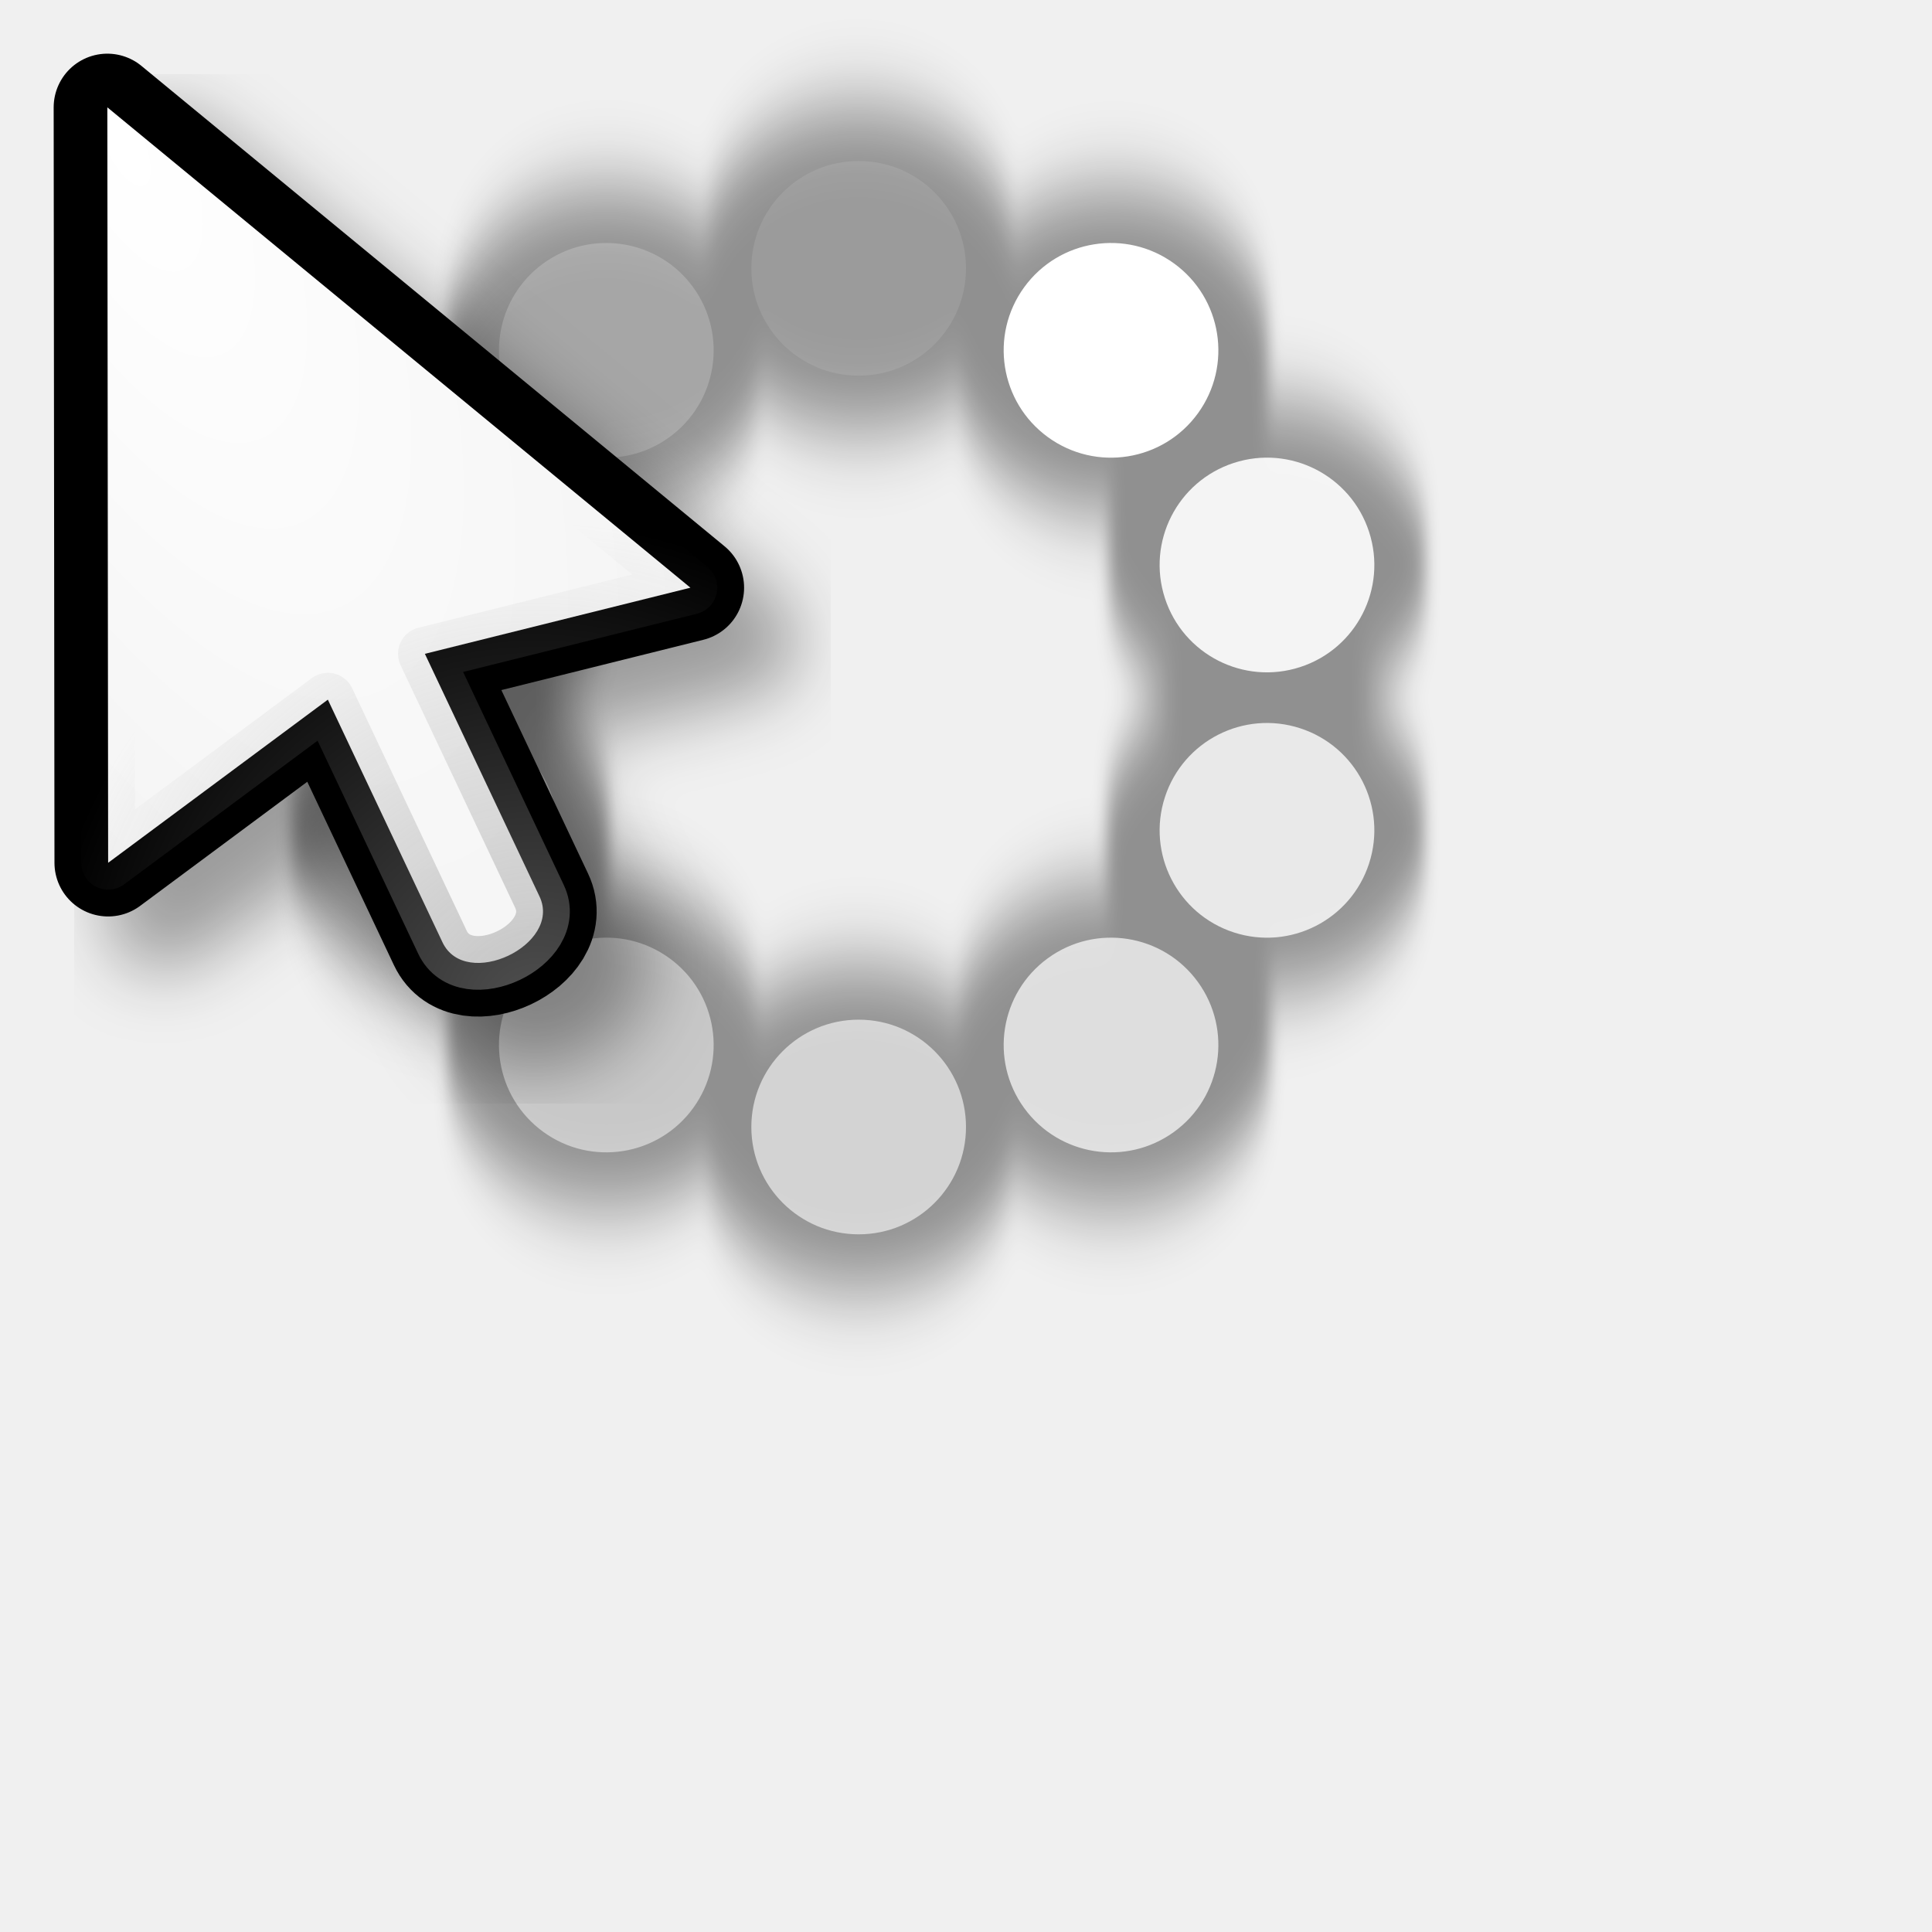
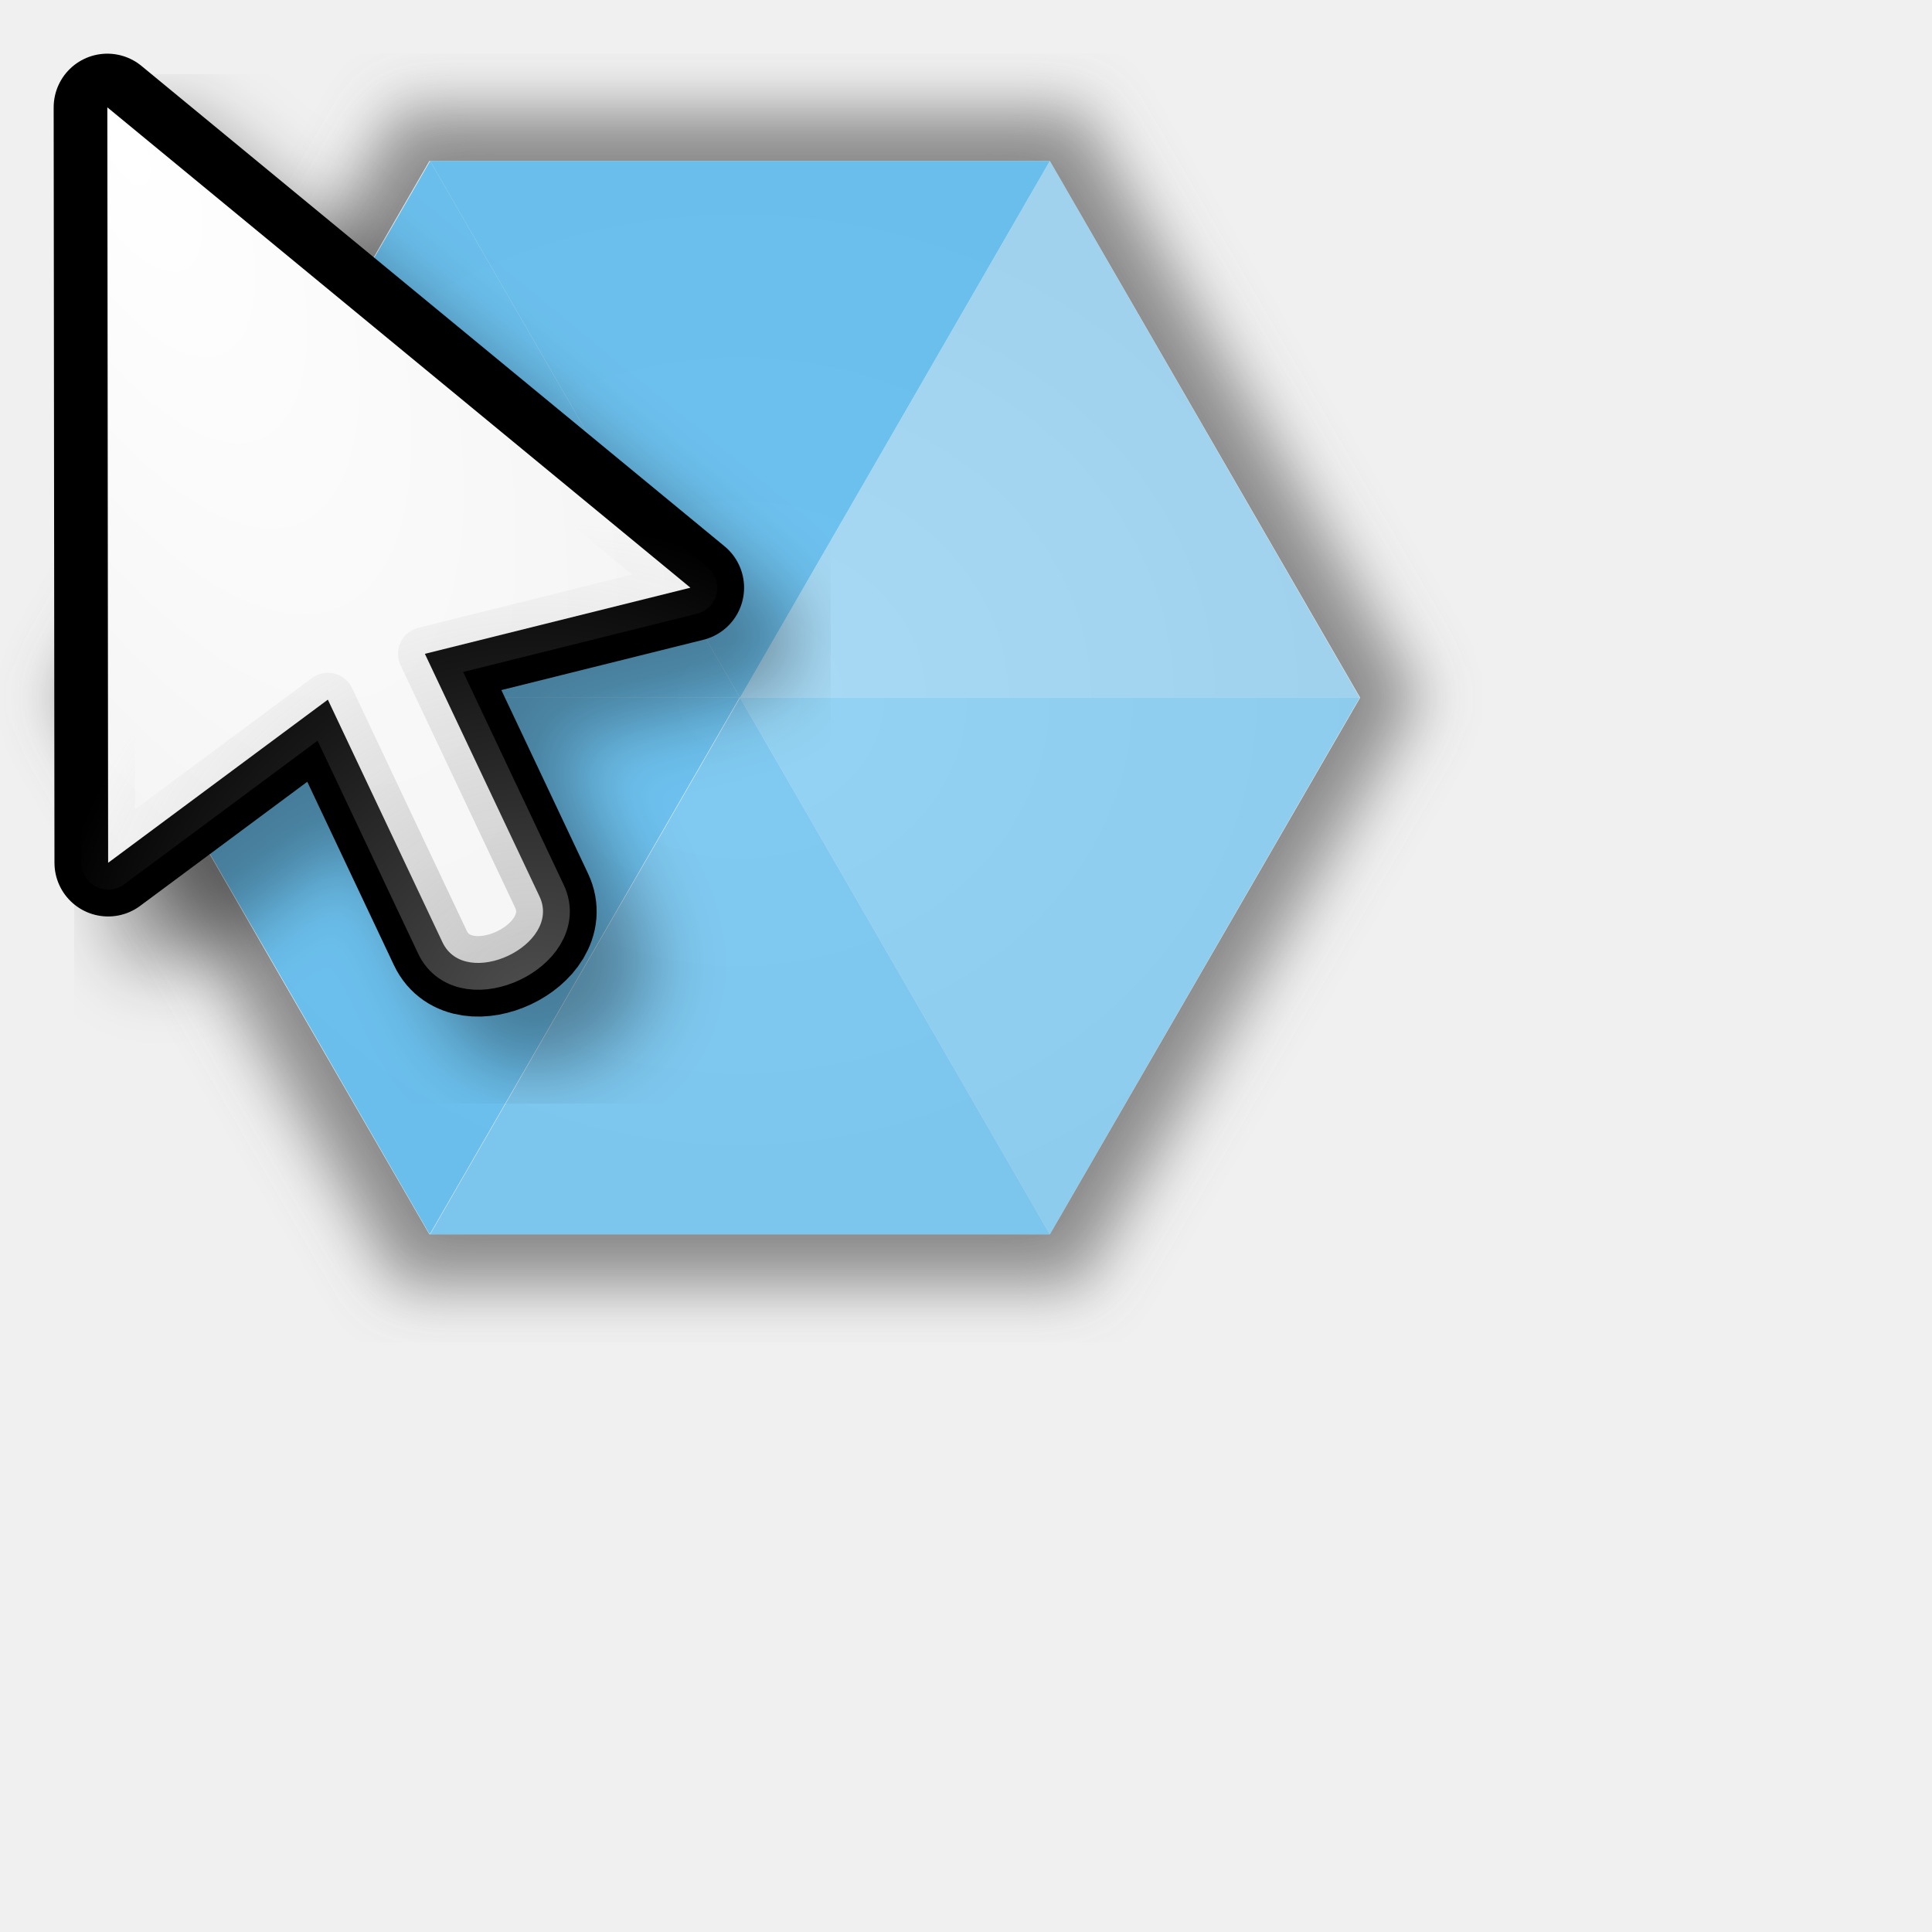
<svg xmlns="http://www.w3.org/2000/svg" xmlns:xlink="http://www.w3.org/1999/xlink" version="1.0" width="36" height="36" id="svg3315">
  <defs id="defs3317">
+     <linearGradient id="linearGradient27505">
+       <stop style="stop-color:#ffffff;stop-opacity:1;" offset="0" id="stop27507" />
+       <stop style="stop-color:#f0f0f0;stop-opacity:1;" offset="1" id="stop27509" />
+     </linearGradient>
    <linearGradient id="linearGradient8348">
      <stop style="stop-color:#ccdcdc;stop-opacity:0;" offset="0" id="stop8350" />
      <stop id="stop8358" offset="0.625" style="stop-color:#ffffff;stop-opacity:1;" />
      <stop id="stop8356" offset="0.781" style="stop-color:#ffffff;stop-opacity:0.196;" />
      <stop style="stop-color:#ffffff;stop-opacity:1;" offset="1" id="stop8352" />
    </linearGradient>
    <linearGradient id="linearGradient4818">
      <stop style="stop-color:#ff6700;stop-opacity:1;" offset="0" id="stop4820" />
      <stop style="stop-color:#69b6ff;stop-opacity:0;" offset="1" id="stop4822" />
    </linearGradient>
    <linearGradient id="linearGradient3815">
      <stop style="stop-color:#0000ff;stop-opacity:1;" offset="0" id="stop3817" />
      <stop style="stop-color:#0000ff;stop-opacity:0;" offset="1" id="stop3819" />
    </linearGradient>
    <linearGradient id="linearGradient3801">
      <stop style="stop-color:#00ff00;stop-opacity:1;" offset="0" id="stop3803" />
      <stop style="stop-color:#00ff00;stop-opacity:0;" offset="1" id="stop3805" />
    </linearGradient>
    <linearGradient id="linearGradient3787">
      <stop style="stop-color:#00ff00;stop-opacity:1;" offset="0" id="stop3789" />
      <stop style="stop-color:#ff0000;stop-opacity:0;" offset="1" id="stop3791" />
    </linearGradient>
    <linearGradient id="linearGradient3779">
      <stop style="stop-color:#000000;stop-opacity:1;" offset="0" id="stop3781" />
      <stop style="stop-color:#323232;stop-opacity:1;" offset="1" id="stop3783" />
    </linearGradient>
    <linearGradient id="linearGradient3772">
      <stop style="stop-color:#323232;stop-opacity:1;" offset="0" id="stop3774" />
      <stop style="stop-color:#000000;stop-opacity:1;" offset="1" id="stop3776" />
    </linearGradient>
    <radialGradient xlink:href="#linearGradient3772" id="radialGradient3778" cx="1.366" cy="0.773" fx="1.366" fy="0.773" r="4.674" gradientUnits="userSpaceOnUse" />
    <linearGradient xlink:href="#linearGradient3779" id="linearGradient3785" x1="22" y1="22" x2="3" y2="3" gradientUnits="userSpaceOnUse" />
    <filter id="filter3982" color-interpolation-filters="sRGB">
      <feGaussianBlur stdDeviation="0.54" id="feGaussianBlur3984" />
    </filter>
-     <radialGradient xlink:href="#linearGradient4458-7-3-61" id="radialGradient3300" gradientUnits="userSpaceOnUse" gradientTransform="matrix(-0.9076119,0.4198102,-1.270628,-2.747044,81.32816,53.96794)" cx="46.2" cy="27.07" fx="46.2" fy="27.07" r="4.13" />
-     <linearGradient id="linearGradient4458-7-3-61">
-       <stop style="stop-color:#323232;stop-opacity:1;" offset="0" id="stop4460-0-1-94" />
-       <stop style="stop-color:#000000;stop-opacity:1;" offset="1" id="stop4462-7-4-6" />
-     </linearGradient>
-     <radialGradient xlink:href="#linearGradient4846-9-9-34" id="radialGradient3297" gradientUnits="userSpaceOnUse" gradientTransform="matrix(0.8377957,-0.3875172,0.6297153,1.361418,-32.42861,-2.762413)" cx="36" cy="23.375" fx="36" fy="23.375" r="6.5" />
-     <linearGradient id="linearGradient4846-9-9-34">
-       <stop style="stop-color:#999999;stop-opacity:0.196;" offset="0" id="stop4848-4-9-7" />
-       <stop id="stop4854-7-0-5" offset="0.5" style="stop-color:#999999;stop-opacity:0;" />
-       <stop style="stop-color:#999999;stop-opacity:0.196;" offset="1" id="stop4856-0-6-5" />
-     </linearGradient>
-     <radialGradient r="6.5" fy="23.375" fx="36" cy="23.375" cx="36" gradientTransform="matrix(0.8377957,-0.3875172,0.6297153,1.361418,-32.42861,-2.762413)" gradientUnits="userSpaceOnUse" id="radialGradient5025" xlink:href="#linearGradient4846-9-9-34" />
-     <radialGradient r="6.5" fy="23.375" fx="36" cy="23.375" cx="36" gradientTransform="matrix(0.8377957,-0.3875172,0.6297153,1.361418,-35.42861,-4.762414)" gradientUnits="userSpaceOnUse" id="radialGradient3297-818" xlink:href="#linearGradient4846-9-9-34-642" />
-     <linearGradient id="linearGradient4846-9-9-34-642">
-       <stop id="stop4420" offset="0" style="stop-color:#787878;stop-opacity:0.059;" />
-       <stop style="stop-color:#787878;stop-opacity:0.255;" offset="0.5" id="stop4422" />
-       <stop id="stop4424" offset="1" style="stop-color:#969696;stop-opacity:0.157;" />
-     </linearGradient>
-     <linearGradient xlink:href="#linearGradient5966" id="linearGradient5972" x1="2" y1="-3" x2="10" y2="14" gradientUnits="userSpaceOnUse" />
-     <linearGradient id="linearGradient5966">
-       <stop style="stop-color:#ffffff;stop-opacity:1;" offset="0" id="stop5968" />
-       <stop style="stop-color:#d7d7d7;stop-opacity:1;" offset="1" id="stop5970" />
-     </linearGradient>
-     <radialGradient xlink:href="#linearGradient4458-7-6-5" id="radialGradient6065" gradientUnits="userSpaceOnUse" gradientTransform="matrix(-1.426794,0.6582382,-2.079424,-4.507351,124.2089,88.60451)" cx="46.2" cy="27.07" fx="46.2" fy="27.07" r="4.13" />
-     <linearGradient id="linearGradient4458-7-6-5">
-       <stop style="stop-color:#ffffff;stop-opacity:1;" offset="0" id="stop4460-0-1-1" />
-       <stop style="stop-color:#d7d7d7;stop-opacity:1;" offset="1" id="stop4462-7-8-6" />
-     </linearGradient>
-     <radialGradient xlink:href="#linearGradient4458-7-6-5-4" id="radialGradient6065-1" gradientUnits="userSpaceOnUse" gradientTransform="matrix(-1.426794,0.6582382,-2.079424,-4.507351,124.2089,88.60451)" cx="46.2" cy="27.07" fx="46.2" fy="27.07" r="4.13" />
-     <linearGradient id="linearGradient4458-7-6-5-4">
-       <stop style="stop-color:#ffffff;stop-opacity:1;" offset="0" id="stop4460-0-1-1-3" />
-       <stop style="stop-color:#d7d7d7;stop-opacity:1;" offset="1" id="stop4462-7-8-6-6" />
-     </linearGradient>
-     <radialGradient xlink:href="#linearGradient4458-7-6-5-44" id="radialGradient6065-15" gradientUnits="userSpaceOnUse" gradientTransform="matrix(-1.426794,0.6582382,-2.079424,-4.507351,124.2089,88.60451)" cx="46.2" cy="27.07" fx="46.2" fy="27.07" r="4.13" />
-     <linearGradient id="linearGradient4458-7-6-5-44">
-       <stop style="stop-color:#ffffff;stop-opacity:1;" offset="0" id="stop4460-0-1-1-9" />
-       <stop style="stop-color:#d7d7d7;stop-opacity:1;" offset="1" id="stop4462-7-8-6-7" />
-     </linearGradient>
-     <linearGradient xlink:href="#linearGradient4111" id="linearGradient4117" x1="4" y1="2" x2="2" y2="-3" gradientUnits="userSpaceOnUse" />
-     <linearGradient id="linearGradient4111">
-       <stop style="stop-color:#a5a5a5;stop-opacity:1;" offset="0" id="stop4113" />
-       <stop style="stop-color:#ffffff;stop-opacity:1;" offset="1" id="stop4115" />
-     </linearGradient>
-     <linearGradient y2="-3" x2="2" y1="2" x1="4" gradientUnits="userSpaceOnUse" id="linearGradient11375" xlink:href="#linearGradient4111" />
-     <radialGradient xlink:href="#linearGradient4458-7-6-5-7" id="radialGradient6065-5" gradientUnits="userSpaceOnUse" gradientTransform="matrix(-1.426794,0.6582382,-2.079424,-4.507351,124.2089,88.60451)" cx="46.2" cy="27.07" fx="46.2" fy="27.07" r="4.13" />
-     <linearGradient id="linearGradient4458-7-6-5-7">
-       <stop style="stop-color:#ffffff;stop-opacity:1;" offset="0" id="stop4460-0-1-1-34" />
-       <stop style="stop-color:#d7d7d7;stop-opacity:1;" offset="1" id="stop4462-7-8-6-3" />
-     </linearGradient>
-     <linearGradient xlink:href="#linearGradient4111-1" id="linearGradient4117-1" x1="4" y1="2" x2="2" y2="-3" gradientUnits="userSpaceOnUse" />
-     <linearGradient id="linearGradient4111-1">
-       <stop style="stop-color:#878787;stop-opacity:1;" offset="0" id="stop4113-4" />
-       <stop style="stop-color:#ffffff;stop-opacity:1;" offset="1" id="stop4115-0" />
-     </linearGradient>
-     <linearGradient y2="-3" x2="2" y1="2" x1="4" gradientUnits="userSpaceOnUse" id="linearGradient9307" xlink:href="#linearGradient4111-1" />
-     <radialGradient xlink:href="#linearGradient4458-7-6-5-5" id="radialGradient6065-9" gradientUnits="userSpaceOnUse" gradientTransform="matrix(-1.426794,0.6582382,-2.079424,-4.507351,124.2089,88.60451)" cx="46.2" cy="27.07" fx="46.2" fy="27.07" r="4.13" />
-     <linearGradient id="linearGradient4458-7-6-5-5">
-       <stop style="stop-color:#ffffff;stop-opacity:1;" offset="0" id="stop4460-0-1-1-6" />
-       <stop style="stop-color:#d7d7d7;stop-opacity:1;" offset="1" id="stop4462-7-8-6-36" />
-     </linearGradient>
-     <radialGradient xlink:href="#linearGradient4277" id="radialGradient4283" cx="1.252" cy="-6.678" fx="1.252" fy="-6.678" r="5.497" gradientTransform="matrix(0.7276783,0,0,0.7276784,1.089287,1.859238)" gradientUnits="userSpaceOnUse" />
-     <linearGradient id="linearGradient4277">
-       <stop style="stop-color:#ffffff;stop-opacity:0.196;" offset="0" id="stop4279" />
-       <stop style="stop-color:#ffffff;stop-opacity:0;" offset="1" id="stop4281" />
-     </linearGradient>
-     <radialGradient xlink:href="#linearGradient4277" id="radialGradient4287" gradientUnits="userSpaceOnUse" gradientTransform="matrix(0.7276783,0,0,0.7276784,1.089287,1.859238)" cx="1.264" cy="12.998" fx="1.264" fy="12.998" r="5.497" />
-     <linearGradient id="linearGradient10980">
-       <stop style="stop-color:#ffffff;stop-opacity:0.196;" offset="0" id="stop10982" />
-       <stop style="stop-color:#ffffff;stop-opacity:0;" offset="1" id="stop10984" />
-     </linearGradient>
-     <radialGradient xlink:href="#linearGradient4277" id="radialGradient4291" gradientUnits="userSpaceOnUse" gradientTransform="matrix(0.7276783,0,0,0.7276784,1.089287,1.859237)" cx="14.985" cy="6.655" fx="14.985" fy="6.655" r="5.497" />
-     <linearGradient id="linearGradient10987">
-       <stop style="stop-color:#ffffff;stop-opacity:0.196;" offset="0" id="stop10989" />
-       <stop style="stop-color:#ffffff;stop-opacity:0;" offset="1" id="stop10991" />
-     </linearGradient>
-     <radialGradient r="5.497" fy="6.655" fx="14.985" cy="6.655" cx="14.985" gradientTransform="matrix(0.7276783,0,0,0.7276784,1.089287,1.859237)" gradientUnits="userSpaceOnUse" id="radialGradient11002" xlink:href="#linearGradient4277" />
-     <radialGradient xlink:href="#linearGradient4458-7-6-5-0" id="radialGradient6065-7" gradientUnits="userSpaceOnUse" gradientTransform="matrix(-1.426794,0.6582382,-2.079424,-4.507351,124.2089,88.60451)" cx="46.2" cy="27.07" fx="46.2" fy="27.07" r="4.13" />
-     <linearGradient id="linearGradient4458-7-6-5-0">
-       <stop style="stop-color:#ffffff;stop-opacity:1;" offset="0" id="stop4460-0-1-1-1" />
-       <stop style="stop-color:#d7d7d7;stop-opacity:1;" offset="1" id="stop4462-7-8-6-1" />
-     </linearGradient>
-     <radialGradient xlink:href="#linearGradient4277-7" id="radialGradient4283-2" cx="1.252" cy="-6.678" fx="1.252" fy="-6.678" r="5.497" gradientTransform="matrix(0.7276783,0,0,0.7276784,1.089287,1.859238)" gradientUnits="userSpaceOnUse" />
-     <linearGradient id="linearGradient4277-7">
-       <stop style="stop-color:#ffffff;stop-opacity:0.196;" offset="0" id="stop4279-2" />
-       <stop style="stop-color:#ffffff;stop-opacity:0;" offset="1" id="stop4281-0" />
-     </linearGradient>
-     <radialGradient xlink:href="#linearGradient4277-7" id="radialGradient4287-1" gradientUnits="userSpaceOnUse" gradientTransform="matrix(0.7276783,0,0,0.7276784,1.089287,1.859238)" cx="1.264" cy="12.998" fx="1.264" fy="12.998" r="5.497" />
-     <linearGradient id="linearGradient21841">
-       <stop style="stop-color:#ffffff;stop-opacity:0.196;" offset="0" id="stop21843" />
-       <stop style="stop-color:#ffffff;stop-opacity:0;" offset="1" id="stop21845" />
-     </linearGradient>
-     <radialGradient xlink:href="#linearGradient4277-7" id="radialGradient4291-8" gradientUnits="userSpaceOnUse" gradientTransform="matrix(0.7276783,0,0,0.7276784,1.089287,1.859237)" cx="14.985" cy="6.655" fx="14.985" fy="6.655" r="5.497" />
-     <linearGradient id="linearGradient21848">
-       <stop style="stop-color:#ffffff;stop-opacity:0.196;" offset="0" id="stop21850" />
-       <stop style="stop-color:#ffffff;stop-opacity:0;" offset="1" id="stop21852" />
-     </linearGradient>
-     <radialGradient r="5.497" fy="6.655" fx="14.985" cy="6.655" cx="14.985" gradientTransform="matrix(0.7276783,0,0,0.7276784,1.089287,1.859237)" gradientUnits="userSpaceOnUse" id="radialGradient21863" xlink:href="#linearGradient4277-7" />
-     <radialGradient xlink:href="#linearGradient4458-7-6-5-3" id="radialGradient6065-4" gradientUnits="userSpaceOnUse" gradientTransform="matrix(-1.426794,0.6582382,-2.079424,-4.507351,124.2089,88.60451)" cx="46.2" cy="27.07" fx="46.2" fy="27.07" r="4.13" />
-     <linearGradient id="linearGradient4458-7-6-5-3">
-       <stop style="stop-color:#ffffff;stop-opacity:1;" offset="0" id="stop4460-0-1-1-18" />
-       <stop style="stop-color:#d7d7d7;stop-opacity:1;" offset="1" id="stop4462-7-8-6-2" />
-     </linearGradient>
-     <radialGradient r="4.13" fy="27.07" fx="46.2" cy="27.07" cx="46.2" gradientTransform="matrix(-1.426794,0.6582382,-2.079424,-4.507351,124.2089,88.60451)" gradientUnits="userSpaceOnUse" id="radialGradient9947" xlink:href="#linearGradient4458-7-6-5-3" />
-     <radialGradient xlink:href="#linearGradient4458-7-6-5-9" id="radialGradient6065-59" gradientUnits="userSpaceOnUse" gradientTransform="matrix(-1.426794,0.6582382,-2.079424,-4.507351,124.2089,88.60451)" cx="46.2" cy="27.07" fx="46.2" fy="27.07" r="4.13" />
-     <linearGradient id="linearGradient4458-7-6-5-9">
-       <stop style="stop-color:#ffffff;stop-opacity:1;" offset="0" id="stop4460-0-1-1-96" />
-       <stop style="stop-color:#d7d7d7;stop-opacity:1;" offset="1" id="stop4462-7-8-6-78" />
-     </linearGradient>
-     <radialGradient xlink:href="#linearGradient4458-7-6-1" id="radialGradient10895" gradientUnits="userSpaceOnUse" gradientTransform="matrix(-1.957168,0.7495109,-1.859673,-4.85609,99.0705,50.43175)" cx="34.989" cy="15.375" fx="34.989" fy="15.375" r="5" />
-     <linearGradient id="linearGradient4458-7-6-1">
-       <stop style="stop-color:#ffffff;stop-opacity:1;" offset="0" id="stop4460-0-1-3" />
-       <stop style="stop-color:#f0f0f0;stop-opacity:1;" offset="1" id="stop4462-7-8-91" />
-     </linearGradient>
-     <linearGradient xlink:href="#linearGradient9327-6" id="linearGradient10892" gradientUnits="userSpaceOnUse" gradientTransform="matrix(0.9338635,-0.3576296,0.3576296,0.9338635,-34.96836,3.303123)" x1="35" y1="30" x2="35" y2="12.004" />
-     <linearGradient id="linearGradient9327-6">
-       <stop style="stop-color:#969696;stop-opacity:0.569;" offset="0" id="stop9329-8" />
-       <stop style="stop-color:#969696;stop-opacity:0.196;" offset="1" id="stop9331-7" />
-     </linearGradient>
-     <linearGradient y2="12.004" x2="35" y1="30" x1="35" gradientTransform="matrix(0.9338635,-0.3576296,0.3576296,0.9338635,-34.96836,3.303123)" gradientUnits="userSpaceOnUse" id="linearGradient15550" xlink:href="#linearGradient9327-6" />
-     <radialGradient xlink:href="#linearGradient4458-7-6-95" id="radialGradient6078" gradientUnits="userSpaceOnUse" gradientTransform="matrix(-1.933308,0.8090682,-2.007446,-4.796891,99.5075,46.43775)" cx="34.989" cy="15.375" fx="34.989" fy="15.375" r="5" />
-     <linearGradient id="linearGradient4458-7-6-95">
-       <stop style="stop-color:#ffffff;stop-opacity:1;" offset="0" id="stop4460-0-1-6" />
-       <stop style="stop-color:#f0f0f0;stop-opacity:1;" offset="1" id="stop4462-7-8-44" />
-     </linearGradient>
-     <radialGradient xlink:href="#linearGradient4458-7-6-54" id="radialGradient9315" cx="34.989" cy="15.375" fx="34.989" fy="15.375" r="5" gradientTransform="matrix(-1.955863,0.75291,-1.868107,-4.852852,98.15851,49.26151)" gradientUnits="userSpaceOnUse" />
-     <linearGradient id="linearGradient4458-7-6-54">
-       <stop style="stop-color:#ffffff;stop-opacity:1;" offset="0" id="stop4460-0-1-37" />
-       <stop style="stop-color:#f0f0f0;stop-opacity:1;" offset="1" id="stop4462-7-8-93" />
-     </linearGradient>
-     <radialGradient xlink:href="#linearGradient4458-7-6-66" id="radialGradient11928" gradientUnits="userSpaceOnUse" gradientTransform="matrix(-1.901309,0.8816448,-2.187522,-4.717494,101.1563,42.6777)" cx="34.989" cy="15.375" fx="34.989" fy="15.375" r="5" />
-     <linearGradient id="linearGradient4458-7-6-66">
-       <stop style="stop-color:#ffffff;stop-opacity:1;" offset="0" id="stop4460-0-1-9" />
-       <stop style="stop-color:#f0f0f0;stop-opacity:1;" offset="1" id="stop4462-7-8-98" />
-     </linearGradient>
-     <radialGradient xlink:href="#linearGradient4458-7-6-66-9" id="radialGradient11928-2" gradientUnits="userSpaceOnUse" gradientTransform="matrix(-1.901309,0.8816448,-2.187522,-4.717494,101.1563,42.6777)" cx="34.989" cy="15.375" fx="34.989" fy="15.375" r="5" />
-     <linearGradient id="linearGradient4458-7-6-66-9">
-       <stop style="stop-color:#ffffff;stop-opacity:1;" offset="0" id="stop4460-0-1-9-7" />
-       <stop style="stop-color:#f0f0f0;stop-opacity:1;" offset="1" id="stop4462-7-8-98-0" />
-     </linearGradient>
-     <radialGradient r="5" fy="15.375" fx="34.989" cy="15.375" cx="34.989" gradientTransform="matrix(-1.901309,0.8816448,-2.187522,-4.717494,101.1563,42.6777)" gradientUnits="userSpaceOnUse" id="radialGradient12499" xlink:href="#linearGradient4458-7-6-66-9" />
-     <radialGradient xlink:href="#linearGradient4458-7-6-45" id="radialGradient9315-0" cx="34.989" cy="15.375" fx="34.989" fy="15.375" r="5" gradientTransform="matrix(-1.902012,0.8801271,-2.183756,-4.719238,101.123,42.75762)" gradientUnits="userSpaceOnUse" />
-     <linearGradient id="linearGradient4458-7-6-45">
-       <stop style="stop-color:#ffffff;stop-opacity:1;" offset="0" id="stop4460-0-1-01" />
-       <stop style="stop-color:#f0f0f0;stop-opacity:1;" offset="1" id="stop4462-7-8-10" />
-     </linearGradient>
-     <linearGradient gradientTransform="matrix(0.9075458,-0.4199532,0.4199532,0.9075458,-20.02295,0.8111985)" xlink:href="#linearGradient10014" id="linearGradient10020" x1="10" y1="28" x2="10" y2="19" gradientUnits="userSpaceOnUse" />
-     <linearGradient id="linearGradient10014">
-       <stop style="stop-color:#969696;stop-opacity:0.745;" offset="0" id="stop10016" />
-       <stop style="stop-color:#969696;stop-opacity:0;" offset="1" id="stop10018" />
-     </linearGradient>
-     <linearGradient y2="19" x2="10" y1="28" x1="10" gradientTransform="matrix(0.9075458,-0.4199532,0.4199532,0.9075458,-20.02295,0.8111985)" gradientUnits="userSpaceOnUse" id="linearGradient18704" xlink:href="#linearGradient10014" />
-     <radialGradient xlink:href="#linearGradient4264" id="radialGradient4270" cx="1" cy="4.375" fx="1" fy="4.375" r="6.452" gradientTransform="matrix(-2.2695705e-8,1.084879,-1.084879,-2.2695705e-8,5.745829,0.9151214)" gradientUnits="userSpaceOnUse" />
-     <linearGradient id="linearGradient4264">
-       <stop style="stop-color:#ffffff;stop-opacity:1;" offset="0" id="stop4266" />
-       <stop style="stop-color:#ffffff;stop-opacity:0;" offset="1" id="stop4268" />
-     </linearGradient>
-     <radialGradient gradientUnits="userSpaceOnUse" gradientTransform="matrix(-1.902012,0.8801271,-2.183756,-4.719238,101.123,43.75762)" r="5" fy="15.375" fx="34.989" cy="15.375" cx="34.989" id="radialGradient9315-0-940" xlink:href="#linearGradient4458-7-6-45-764" />
-     <linearGradient id="linearGradient4458-7-6-45-764">
-       <stop id="stop3921" offset="0" style="stop-color:#000000;stop-opacity:1;" />
-       <stop id="stop3923" offset="1" style="stop-color:#323232;stop-opacity:1;" />
-     </linearGradient>
-     <radialGradient xlink:href="#linearGradient4238" id="radialGradient4246" gradientUnits="userSpaceOnUse" gradientTransform="matrix(-2.2695701e-8,1.084879,-1.084879,-2.2695701e-8,5.745829,0.9151214)" cx="1" cy="4.375" fx="1" fy="4.375" r="6.452" />
-     <linearGradient id="linearGradient4238">
-       <stop style="stop-color:#ffffff;stop-opacity:1;" offset="0" id="stop4240" />
-       <stop style="stop-color:#ffffff;stop-opacity:0;" offset="1" id="stop4242" />
-     </linearGradient>
-     <radialGradient xlink:href="#linearGradient4274" id="radialGradient4280" cx="7.214" cy="13.28" fx="7.214" fy="13.28" r="6.452" gradientTransform="matrix(0.6250655,-1.168948,1.159345,0.6199307,-11.9051,17.20058)" gradientUnits="userSpaceOnUse" />
-     <linearGradient id="linearGradient4274">
-       <stop style="stop-color:#8c8c8c;stop-opacity:1;" offset="0" id="stop4276" />
-       <stop style="stop-color:#8c8c8c;stop-opacity:0;" offset="1" id="stop4278" />
-     </linearGradient>
-     <radialGradient r="6.452" fy="13.28" fx="7.214" cy="13.28" cx="7.214" gradientTransform="matrix(0.6250655,-1.168948,1.159345,0.6199307,-11.9051,17.20058)" gradientUnits="userSpaceOnUse" id="radialGradient12895" xlink:href="#linearGradient4274" />
-     <radialGradient xlink:href="#linearGradient4264-8" id="radialGradient4273" gradientUnits="userSpaceOnUse" gradientTransform="matrix(-2.2695705e-8,1.084879,-1.084879,-2.2695705e-8,6.745829,0.9151214)" cx="1" cy="4.375" fx="1" fy="4.375" r="6.452" />
-     <linearGradient id="linearGradient4264-8">
-       <stop style="stop-color:#ffffff;stop-opacity:1;" offset="0" id="stop4266-1" />
-       <stop style="stop-color:#ffffff;stop-opacity:0;" offset="1" id="stop4268-1" />
-     </linearGradient>
-     <radialGradient xlink:href="#linearGradient4458-7-6-45-764-1" id="radialGradient4275" gradientUnits="userSpaceOnUse" gradientTransform="matrix(-1.902012,0.8801271,-2.183756,-4.719238,102.123,43.75762)" cx="34.989" cy="15.375" fx="34.989" fy="15.375" r="5" />
-     <linearGradient id="linearGradient4458-7-6-45-764-1">
-       <stop id="stop3921-8" offset="0" style="stop-color:#000000;stop-opacity:1;" />
-       <stop id="stop3923-6" offset="1" style="stop-color:#323232;stop-opacity:1;" />
-     </linearGradient>
-     <radialGradient xlink:href="#linearGradient4238-3" id="radialGradient4277" gradientUnits="userSpaceOnUse" gradientTransform="matrix(-2.2695701e-8,1.084879,-1.084879,-2.2695701e-8,6.745829,0.9151212)" cx="1" cy="4.375" fx="1" fy="4.375" r="6.452" />
-     <linearGradient id="linearGradient4238-3">
-       <stop style="stop-color:#ffffff;stop-opacity:1;" offset="0" id="stop4240-4" />
-       <stop style="stop-color:#ffffff;stop-opacity:0;" offset="1" id="stop4242-4" />
-     </linearGradient>
-     <radialGradient xlink:href="#linearGradient4274-6" id="radialGradient4279" gradientUnits="userSpaceOnUse" gradientTransform="matrix(0.6250655,-1.168948,1.159345,0.6199307,-10.9051,17.20058)" cx="7.214" cy="13.28" fx="7.214" fy="13.28" r="6.452" />
-     <linearGradient id="linearGradient4274-6">
-       <stop style="stop-color:#8c8c8c;stop-opacity:1;" offset="0" id="stop4276-4" />
-       <stop style="stop-color:#8c8c8c;stop-opacity:0;" offset="1" id="stop4278-4" />
-     </linearGradient>
-     <radialGradient xlink:href="#linearGradient4264-7" id="radialGradient4370" gradientUnits="userSpaceOnUse" gradientTransform="matrix(-2.2695705e-8,1.084879,-1.084879,-2.2695705e-8,9.745829,2.915122)" cx="1" cy="4.375" fx="1" fy="4.375" r="6.452" />
-     <linearGradient id="linearGradient4264-7">
-       <stop style="stop-color:#ffffff;stop-opacity:1;" offset="0" id="stop4266-8" />
-       <stop style="stop-color:#ffffff;stop-opacity:0;" offset="1" id="stop4268-5" />
-     </linearGradient>
-     <radialGradient xlink:href="#linearGradient4458-7-6-45-764-6" id="radialGradient4365" gradientUnits="userSpaceOnUse" gradientTransform="matrix(-1.902012,0.8801271,-2.183756,-4.719238,105.123,45.75762)" cx="34.989" cy="15.375" fx="34.989" fy="15.375" r="5" />
-     <linearGradient id="linearGradient4458-7-6-45-764-6">
-       <stop id="stop3921-0" offset="0" style="stop-color:#000000;stop-opacity:1;" />
-       <stop id="stop3923-9" offset="1" style="stop-color:#323232;stop-opacity:1;" />
-     </linearGradient>
-     <radialGradient xlink:href="#linearGradient4238-1" id="radialGradient4362" gradientUnits="userSpaceOnUse" gradientTransform="matrix(-2.2695701e-8,1.084879,-1.084879,-2.2695701e-8,9.745829,2.915121)" cx="1" cy="4.375" fx="1" fy="4.375" r="6.452" />
-     <linearGradient id="linearGradient4238-1">
-       <stop style="stop-color:#ffffff;stop-opacity:1;" offset="0" id="stop4240-8" />
-       <stop style="stop-color:#ffffff;stop-opacity:0;" offset="1" id="stop4242-9" />
-     </linearGradient>
-     <radialGradient xlink:href="#linearGradient4274-5" id="radialGradient4359" gradientUnits="userSpaceOnUse" gradientTransform="matrix(0.6250655,-1.168948,1.159345,0.6199307,-7.905104,19.20058)" cx="7.214" cy="13.28" fx="7.214" fy="13.28" r="6.452" />
-     <linearGradient id="linearGradient4274-5">
-       <stop style="stop-color:#8c8c8c;stop-opacity:1;" offset="0" id="stop4276-8" />
-       <stop style="stop-color:#8c8c8c;stop-opacity:0;" offset="1" id="stop4278-3" />
-     </linearGradient>
-     <radialGradient xlink:href="#linearGradient4264-5" id="radialGradient4370-8" gradientUnits="userSpaceOnUse" gradientTransform="matrix(-2.2695705e-8,1.084879,-1.084879,-2.2695705e-8,10.74583,2.915122)" cx="1" cy="4.375" fx="1" fy="4.375" r="6.452" />
-     <linearGradient id="linearGradient4264-5">
-       <stop style="stop-color:#ffffff;stop-opacity:1;" offset="0" id="stop4266-81" />
-       <stop style="stop-color:#ffffff;stop-opacity:0;" offset="1" id="stop4268-9" />
-     </linearGradient>
-     <radialGradient xlink:href="#linearGradient4458-7-6-45-764-0" id="radialGradient4365-7" gradientUnits="userSpaceOnUse" gradientTransform="matrix(-1.902012,0.8801271,-2.183756,-4.719238,106.123,45.75762)" cx="34.989" cy="15.375" fx="34.989" fy="15.375" r="5" />
-     <linearGradient id="linearGradient4458-7-6-45-764-0">
-       <stop id="stop3921-3" offset="0" style="stop-color:#000000;stop-opacity:1;" />
-       <stop id="stop3923-3" offset="1" style="stop-color:#323232;stop-opacity:1;" />
-     </linearGradient>
-     <radialGradient xlink:href="#linearGradient4238-8" id="radialGradient4362-8" gradientUnits="userSpaceOnUse" gradientTransform="matrix(-2.2695701e-8,1.084879,-1.084879,-2.2695701e-8,10.74583,2.915121)" cx="1" cy="4.375" fx="1" fy="4.375" r="6.452" />
-     <linearGradient id="linearGradient4238-8">
-       <stop style="stop-color:#ffffff;stop-opacity:1;" offset="0" id="stop4240-3" />
-       <stop style="stop-color:#ffffff;stop-opacity:0;" offset="1" id="stop4242-3" />
-     </linearGradient>
-     <radialGradient xlink:href="#linearGradient4274-0" id="radialGradient4359-6" gradientUnits="userSpaceOnUse" gradientTransform="matrix(0.6250655,-1.168948,1.159345,0.6199307,-6.905104,19.20058)" cx="7.214" cy="13.28" fx="7.214" fy="13.28" r="6.452" />
-     <linearGradient id="linearGradient4274-0">
-       <stop style="stop-color:#8c8c8c;stop-opacity:1;" offset="0" id="stop4276-1" />
-       <stop style="stop-color:#8c8c8c;stop-opacity:0;" offset="1" id="stop4278-2" />
-     </linearGradient>
-     <radialGradient xlink:href="#linearGradient4264-9" id="radialGradient4370-9" gradientUnits="userSpaceOnUse" gradientTransform="matrix(-2.2695705e-8,1.084879,-1.084879,-2.2695705e-8,10.74583,2.915122)" cx="1" cy="4.375" fx="1" fy="4.375" r="6.452" />
-     <linearGradient id="linearGradient4264-9">
-       <stop style="stop-color:#ffffff;stop-opacity:1;" offset="0" id="stop4266-6" />
-       <stop style="stop-color:#ffffff;stop-opacity:0;" offset="1" id="stop4268-0" />
-     </linearGradient>
-     <radialGradient xlink:href="#linearGradient4458-7-6-45-764-15" id="radialGradient4365-1" gradientUnits="userSpaceOnUse" gradientTransform="matrix(-1.902012,0.8801271,-2.183756,-4.719238,106.123,45.75762)" cx="34.989" cy="15.375" fx="34.989" fy="15.375" r="5" />
-     <linearGradient id="linearGradient4458-7-6-45-764-15">
-       <stop id="stop3921-1" offset="0" style="stop-color:#000000;stop-opacity:1;" />
-       <stop id="stop3923-8" offset="1" style="stop-color:#323232;stop-opacity:1;" />
-     </linearGradient>
-     <radialGradient xlink:href="#linearGradient4238-9" id="radialGradient4362-1" gradientUnits="userSpaceOnUse" gradientTransform="matrix(-2.2695701e-8,1.084879,-1.084879,-2.2695701e-8,10.74583,2.915121)" cx="1" cy="4.375" fx="1" fy="4.375" r="6.452" />
-     <linearGradient id="linearGradient4238-9">
-       <stop style="stop-color:#ffffff;stop-opacity:1;" offset="0" id="stop4240-1" />
-       <stop style="stop-color:#ffffff;stop-opacity:0;" offset="1" id="stop4242-36" />
-     </linearGradient>
-     <radialGradient xlink:href="#linearGradient4274-3" id="radialGradient4359-8" gradientUnits="userSpaceOnUse" gradientTransform="matrix(0.6250655,-1.168948,1.159345,0.6199307,-6.905104,19.20058)" cx="7.214" cy="13.28" fx="7.214" fy="13.28" r="6.452" />
-     <linearGradient id="linearGradient4274-3">
-       <stop style="stop-color:#8c8c8c;stop-opacity:1;" offset="0" id="stop4276-5" />
-       <stop style="stop-color:#8c8c8c;stop-opacity:0;" offset="1" id="stop4278-9" />
-     </linearGradient>
-     <linearGradient id="linearGradient4458-7-6-45-9">
-       <stop style="stop-color:#ffffff;stop-opacity:1;" offset="0" id="stop4460-0-1-01-04" />
-       <stop style="stop-color:#f0f0f0;stop-opacity:1;" offset="1" id="stop4462-7-8-10-50" />
-     </linearGradient>
-     <linearGradient y2="19" x2="10" y1="28" x1="10" gradientTransform="matrix(0.9075458,-0.4199532,0.4199532,0.9075458,-19.02295,1.811198)" gradientUnits="userSpaceOnUse" id="linearGradient104754" xlink:href="#linearGradient10014-83" />
-     <linearGradient id="linearGradient10014-83">
-       <stop style="stop-color:#969696;stop-opacity:0.745;" offset="0" id="stop10016-83" />
-       <stop style="stop-color:#969696;stop-opacity:0;" offset="1" id="stop10018-2" />
-     </linearGradient>
-     <linearGradient id="linearGradient4458-7-6-45-0">
-       <stop style="stop-color:#ffffff;stop-opacity:1;" offset="0" id="stop4460-0-1-01-5" />
-       <stop style="stop-color:#f0f0f0;stop-opacity:1;" offset="1" id="stop4462-7-8-10-1" />
-     </linearGradient>
-     <radialGradient xlink:href="#linearGradient10014-9" id="radialGradient109192" cx="9.803" cy="15.591" fx="9.803" fy="15.591" r="5.952" gradientTransform="matrix(8.7376275e-8,-1.730129,1.73013,8.7376295e-8,-16.67575,36.95995)" gradientUnits="userSpaceOnUse" />
-     <linearGradient id="linearGradient10014-9">
-       <stop style="stop-color:#969696;stop-opacity:0.745;" offset="0" id="stop10016-5" />
-       <stop style="stop-color:#969696;stop-opacity:0;" offset="1" id="stop10018-21" />
-     </linearGradient>
+     <filter id="filter27501">
+       <feGaussianBlur stdDeviation="0.539" id="feGaussianBlur27503" />
+     </filter>
+     <radialGradient xlink:href="#linearGradient27505" id="radialGradient27511" cx="13.781" cy="13" fx="13.781" fy="13" r="11.562" gradientTransform="matrix(1,0,0,0.8648649,0,1.756757)" gradientUnits="userSpaceOnUse" />
+     <radialGradient xlink:href="#linearGradient27505" id="radialGradient27525" gradientUnits="userSpaceOnUse" gradientTransform="matrix(-1,0,0,-0.8648649,27.5625,24.24324)" cx="13.781" cy="13" fx="13.781" fy="13" r="11.562" />
    <filter color-interpolation-filters="sRGB" id="filter125846" x="-0.148" width="1.296" y="-0.101" height="1.202">
      <feGaussianBlur stdDeviation="0.67" id="feGaussianBlur125848" />
    </filter>
    <radialGradient xlink:href="#linearGradient4458-7-6-51" id="radialGradient9315-9" cx="34.989" cy="15.182" fx="34.989" fy="15.182" r="5" gradientTransform="matrix(-1.894902,0.8953305,-2.221478,-4.701599,102.3409,42.71473)" gradientUnits="userSpaceOnUse" />
    <linearGradient id="linearGradient4458-7-6-51">
      <stop style="stop-color:#ffffff;stop-opacity:1;" offset="0" id="stop4460-0-1-05" />
      <stop style="stop-color:#f0f0f0;stop-opacity:1;" offset="1" id="stop4462-7-8-14" />
    </linearGradient>
    <radialGradient xlink:href="#linearGradient11819" id="radialGradient125334" gradientUnits="userSpaceOnUse" gradientTransform="matrix(1.368049,0.3745334,-0.3745334,1.368049,-6.765578,-21.86814)" cx="19" cy="24.627" fx="19" fy="24.627" r="6.5" />
    <linearGradient id="linearGradient11819">
      <stop id="stop11821" offset="0" style="stop-color:#969696;stop-opacity:0.745;" />
      <stop id="stop11823" offset="1" style="stop-color:#969696;stop-opacity:0;" />
    </linearGradient>
-     <radialGradient r="6.5" fy="24.627" fx="19" cy="24.627" cx="19" gradientTransform="matrix(1.368049,0.3745334,-0.3745334,1.368049,-6.765578,-21.86814)" gradientUnits="userSpaceOnUse" id="radialGradient125903" xlink:href="#linearGradient11819" />
+     <radialGradient r="6.5" fy="24.627" fx="19" cy="24.627" cx="19" gradientTransform="matrix(1.368049,0.3745334,-0.3745334,1.368049,-6.765578,-21.86814)" gradientUnits="userSpaceOnUse" id="radialGradient39127" xlink:href="#linearGradient11819" />
  </defs>
-   <g id="g3879" transform="matrix(0.809017,0.5877853,-0.5877853,0.809017,27.54097,9.024327)">
+   <g id="g3879" transform="translate(27.1282,-41.72782)">
    <path style="opacity:0.4;fill:#000000;fill-opacity:1;fill-rule:nonzero;stroke:none;filter:url(#filter3982)" d="M 12,1 C 10.643,1 9.527,1.92 9.156,3.156 8.397,2.564 7.36,2.368 6.375,2.688 4.799,3.199 3.926,4.893 4.438,6.469 4.445,6.491 4.461,6.509 4.469,6.531 3.517,6.509 2.571,6.922 1.969,7.75 0.995,9.09 1.285,10.995 2.625,11.969 2.644,11.983 2.668,11.987 2.688,12 c -0.786,0.541 -1.281,1.442 -1.281,2.469 0,1.657 1.343,3 3,3 0.022,0 0.041,4.53e-4 0.062,0 -0.316,0.899 -0.196,1.952 0.406,2.781 0.974,1.34 2.847,1.63 4.188,0.656 0.025,-0.018 0.038,-0.044 0.062,-0.062 0.272,0.913 0.962,1.683 1.938,2 1.576,0.512 3.269,-0.33 3.781,-1.906 0.01,-0.032 0.022,-0.062 0.031,-0.094 0.757,0.58 1.774,0.786 2.75,0.469 1.576,-0.512 2.449,-2.205 1.938,-3.781 -0.007,-0.022 -0.024,-0.04 -0.031,-0.062 0.952,0.022 1.898,-0.39 2.5,-1.219 C 23.005,14.91 22.715,13.005 21.375,12.031 21.356,12.017 21.332,12.014 21.312,12 c 0.778,-0.542 1.281,-1.449 1.281,-2.469 0,-1.657 -1.343,-3 -3,-3 -0.022,0 -0.041,-4.527e-4 -0.062,0 C 19.847,5.633 19.727,4.579 19.125,3.75 18.516,2.912 17.556,2.498 16.594,2.531 16.016,2.551 15.44,2.729 14.938,3.094 14.906,3.116 14.874,3.133 14.844,3.156 14.473,1.92 13.357,1 12,1 z M 10.188,6.375 C 10.692,6.761 11.315,7 12,7 c 0.693,0 1.336,-0.23 1.844,-0.625 0.095,0.313 0.235,0.627 0.438,0.906 0.602,0.829 1.548,1.273 2.5,1.25 -0.114,0.316 -0.188,0.644 -0.188,1 0,1.036 0.514,1.961 1.312,2.5 -0.266,0.186 -0.517,0.41 -0.719,0.688 -0.609,0.838 -0.735,1.876 -0.406,2.781 -0.33,-0.006 -0.668,0.017 -1,0.125 -0.975,0.317 -1.697,1.087 -1.969,2 -0.258,-0.196 -0.549,-0.363 -0.875,-0.469 -0.985,-0.32 -2.022,-0.124 -2.781,0.469 -0.095,-0.313 -0.235,-0.627 -0.438,-0.906 -0.602,-0.829 -1.548,-1.273 -2.5,-1.25 0.114,-0.316 0.188,-0.644 0.188,-1 C 7.406,13.433 6.861,12.539 6.062,12 6.343,11.808 6.602,11.571 6.812,11.281 7.421,10.443 7.547,9.405 7.219,8.5 c 0.33,0.006 0.668,-0.017 1,-0.125 0.975,-0.317 1.697,-1.087 1.969,-2 z" transform="translate(-19,-2)" id="path3927" />
    <path d="m -8,2 c 0,1.105 -0.895,2 -2,2 -1.105,0 -2,-0.895 -2,-2 0,-1.105 0.895,-2 2,-2 1.105,0 2,0.895 2,2 z" id="path3099" style="fill:#ffffff;fill-opacity:1;fill-rule:nonzero;stroke:none" transform="translate(3,0)" />
    <path transform="matrix(0.809017,-0.5877853,0.5877853,0.809017,-4.787683,-3.968023)" style="opacity:0.1;fill:#ffffff;fill-opacity:1;fill-rule:nonzero;stroke:none" id="path3956" d="m -8,2 c 0,1.105 -0.895,2 -2,2 -1.105,0 -2,-0.895 -2,-2 0,-1.105 0.895,-2 2,-2 1.105,0 2,0.895 2,2 z" />
    <path d="m -8,2 c 0,1.105 -0.895,2 -2,2 -1.105,0 -2,-0.895 -2,-2 0,-1.105 0.895,-2 2,-2 1.105,0 2,0.895 2,2 z" id="path3958" style="opacity:0.2;fill:#ffffff;fill-opacity:1;fill-rule:nonzero;stroke:none" transform="matrix(0.309017,-0.9510565,0.9510565,0.309017,-13.42039,-2.600735)" />
    <path transform="matrix(-0.309017,-0.9510565,0.9510565,-0.309017,-19.60074,3.579605)" style="opacity:0.3;fill:#ffffff;fill-opacity:1;fill-rule:nonzero;stroke:none" id="path3960" d="m -8,2 c 0,1.105 -0.895,2 -2,2 -1.105,0 -2,-0.895 -2,-2 0,-1.105 0.895,-2 2,-2 1.105,0 2,0.895 2,2 z" />
    <path d="m -8,2 c 0,1.105 -0.895,2 -2,2 -1.105,0 -2,-0.895 -2,-2 0,-1.105 0.895,-2 2,-2 1.105,0 2,0.895 2,2 z" id="path3962" style="opacity:0.4;fill:#ffffff;fill-opacity:1;fill-rule:nonzero;stroke:none" transform="matrix(-0.809017,-0.5877853,0.5877853,-0.809017,-20.96802,12.21232)" />
    <path transform="matrix(-1,0,0,-1,-17,20)" style="opacity:0.5;fill:#ffffff;fill-opacity:1;fill-rule:nonzero;stroke:none" id="path3964" d="m -8,2 c 0,1.105 -0.895,2 -2,2 -1.105,0 -2,-0.895 -2,-2 0,-1.105 0.895,-2 2,-2 1.105,0 2,0.895 2,2 z" />
    <path d="m -8,2 c 0,1.105 -0.895,2 -2,2 -1.105,0 -2,-0.895 -2,-2 0,-1.105 0.895,-2 2,-2 1.105,0 2,0.895 2,2 z" id="path3966" style="opacity:0.6;fill:#ffffff;fill-opacity:1;fill-rule:nonzero;stroke:none" transform="matrix(-0.809017,0.5877853,-0.5877853,-0.809017,-9.212318,23.96802)" />
    <path transform="matrix(-0.309017,0.9510565,-0.9510565,-0.309017,-0.5796055,22.60074)" style="opacity:0.7;fill:#ffffff;fill-opacity:1;fill-rule:nonzero;stroke:none" id="path3968" d="m -8,2 c 0,1.105 -0.895,2 -2,2 -1.105,0 -2,-0.895 -2,-2 0,-1.105 0.895,-2 2,-2 1.105,0 2,0.895 2,2 z" />
    <path d="m -8,2 c 0,1.105 -0.895,2 -2,2 -1.105,0 -2,-0.895 -2,-2 0,-1.105 0.895,-2 2,-2 1.105,0 2,0.895 2,2 z" id="path3970" style="opacity:0.8;fill:#ffffff;fill-opacity:1;fill-rule:nonzero;stroke:none" transform="matrix(0.309017,0.9510565,-0.9510565,0.309017,5.600734,16.4204)" />
    <path transform="matrix(0.809017,0.5877853,-0.5877853,0.809017,6.968022,7.787684)" style="opacity:0.9;fill:#ffffff;fill-opacity:1;fill-rule:nonzero;stroke:none" id="path3972" d="m -8,2 c 0,1.105 -0.895,2 -2,2 -1.105,0 -2,-0.895 -2,-2 0,-1.105 0.895,-2 2,-2 1.105,0 2,0.895 2,2 z" />
  </g>
-   <g id="g125870">
-     <rect y="0" x="0" height="36" width="36" id="rect125850" style="opacity:0;fill:#00000f;fill-opacity:1;fill-rule:nonzero;stroke:none" />
-     <path id="path125336" d="m 3,3 0.015,14.077 4.094,-3.04 2.136,4.521 c 0.427,0.904 2.236,0.05 1.808,-0.854 L 8.917,13.183 13.865,11.951 z" style="opacity:0.35;fill:#000000;fill-opacity:1;stroke:#000000;stroke-width:2;stroke-linejoin:round;stroke-miterlimit:4;stroke-opacity:1;stroke-dasharray:none;filter:url(#filter125846)" />
-     <path style="fill:#000000;fill-opacity:1;stroke:#000000;stroke-width:2;stroke-linejoin:round;stroke-miterlimit:4;stroke-opacity:1;stroke-dasharray:none" d="m 2,2 0.015,14.077 4.094,-3.04 2.136,4.521 c 0.427,0.904 2.236,0.05 1.808,-0.854 L 7.917,12.183 12.865,10.951 z" id="path9317" />
-     <path id="path9301" d="m 2,2 0.015,14.077 4.094,-3.04 2.136,4.521 c 0.427,0.904 2.236,0.05 1.808,-0.854 L 7.917,12.183 12.865,10.951 z" style="fill:url(#radialGradient9315-9);fill-opacity:1;stroke:none" />
-     <path style="fill:none;stroke:url(#radialGradient125903);stroke-linejoin:round;stroke-opacity:0.725" d="m 2,2 0.015,14.077 4.094,-3.04 2.136,4.521 c 0.427,0.904 2.236,0.05 1.808,-0.854 L 7.917,12.183 12.865,10.951 z" id="path9504" />
+   <g id="g27513">
+     <path style="fill:#7d7d7d;fill-opacity:0.784;fill-rule:nonzero;stroke:#7d7d7d;stroke-width:2;stroke-miterlimit:4;stroke-opacity:0.784;stroke-dasharray:none;filter:url(#filter27501)" d="m 8,3 -5.781,10 5.781,10 11.562,0 5.781,-10 L 19.562,3 8,3 z" id="path25646" transform="matrix(-1,0,0,-1,27.5625,26)" />
+     <path id="path25631" d="m 19.563,23 5.781,-10 -5.781,-10 -11.562,-10e-8 -5.781,10 5.781,10 11.563,0 z" style="fill:url(#radialGradient27525);fill-opacity:1;fill-rule:nonzero;stroke:none" />
+     <path id="path25108" d="M 13.789,13 19.563,23 8.015,23 z" style="opacity:0.65;fill:#3daee9;fill-opacity:1;fill-rule:nonzero;stroke:none" />
+     <path style="opacity:0.55;fill:#3daee9;fill-opacity:1;fill-rule:nonzero;stroke:none" d="m 13.789,13 11.547,2e-6 L 19.563,23 z" id="path25113" />
+     <path id="path25115" d="M 13.789,13 19.563,3 25.336,13 z" style="opacity:0.45;fill:#3daee9;fill-opacity:1;fill-rule:nonzero;stroke:none" />
+     <path style="opacity:0.75;fill:#3daee9;fill-opacity:1;fill-rule:nonzero;stroke:none" d="m 13.789,13 -5.774,-10 11.547,0 z" id="path25117" />
+     <path id="path25119" d="M 13.789,13 2.242,13 8.015,3 z" style="opacity:0.75;fill:#3daee9;fill-opacity:1;fill-rule:nonzero;stroke:none" />
+     <path style="opacity:0.75;fill:#3daee9;fill-opacity:1;fill-rule:nonzero;stroke:none" d="m 13.781,13 -5.774,10 L 2.234,13 z" id="path25121" />
+     <g id="g125870">
+       <rect y="0" x="0" height="36" width="36" id="rect125850" style="opacity:0;fill:#00000f;fill-opacity:1;fill-rule:nonzero;stroke:none" />
+       <path id="path125336" d="m 3,3 0.015,14.077 4.094,-3.04 2.136,4.521 c 0.427,0.904 2.236,0.05 1.808,-0.854 L 8.917,13.183 13.865,11.951 z" style="opacity:0.35;fill:#000000;fill-opacity:1;stroke:#000000;stroke-width:2;stroke-linejoin:round;stroke-miterlimit:4;stroke-opacity:1;stroke-dasharray:none;filter:url(#filter125846)" />
+       <path style="fill:#000000;fill-opacity:1;stroke:#000000;stroke-width:2;stroke-linejoin:round;stroke-miterlimit:4;stroke-opacity:1;stroke-dasharray:none" d="m 2,2 0.015,14.077 4.094,-3.04 2.136,4.521 c 0.427,0.904 2.236,0.05 1.808,-0.854 L 7.917,12.183 12.865,10.951 z" id="path9317" />
+       <path id="path9301" d="m 2,2 0.015,14.077 4.094,-3.04 2.136,4.521 c 0.427,0.904 2.236,0.05 1.808,-0.854 L 7.917,12.183 12.865,10.951 z" style="fill:url(#radialGradient9315-9);fill-opacity:1;stroke:none" />
+       <path style="fill:none;stroke:url(#radialGradient39127);stroke-linejoin:round;stroke-opacity:0.725" d="m 2,2 0.015,14.077 4.094,-3.04 2.136,4.521 c 0.427,0.904 2.236,0.05 1.808,-0.854 L 7.917,12.183 12.865,10.951 z" id="path9504" />
+     </g>
  </g>
</svg>
